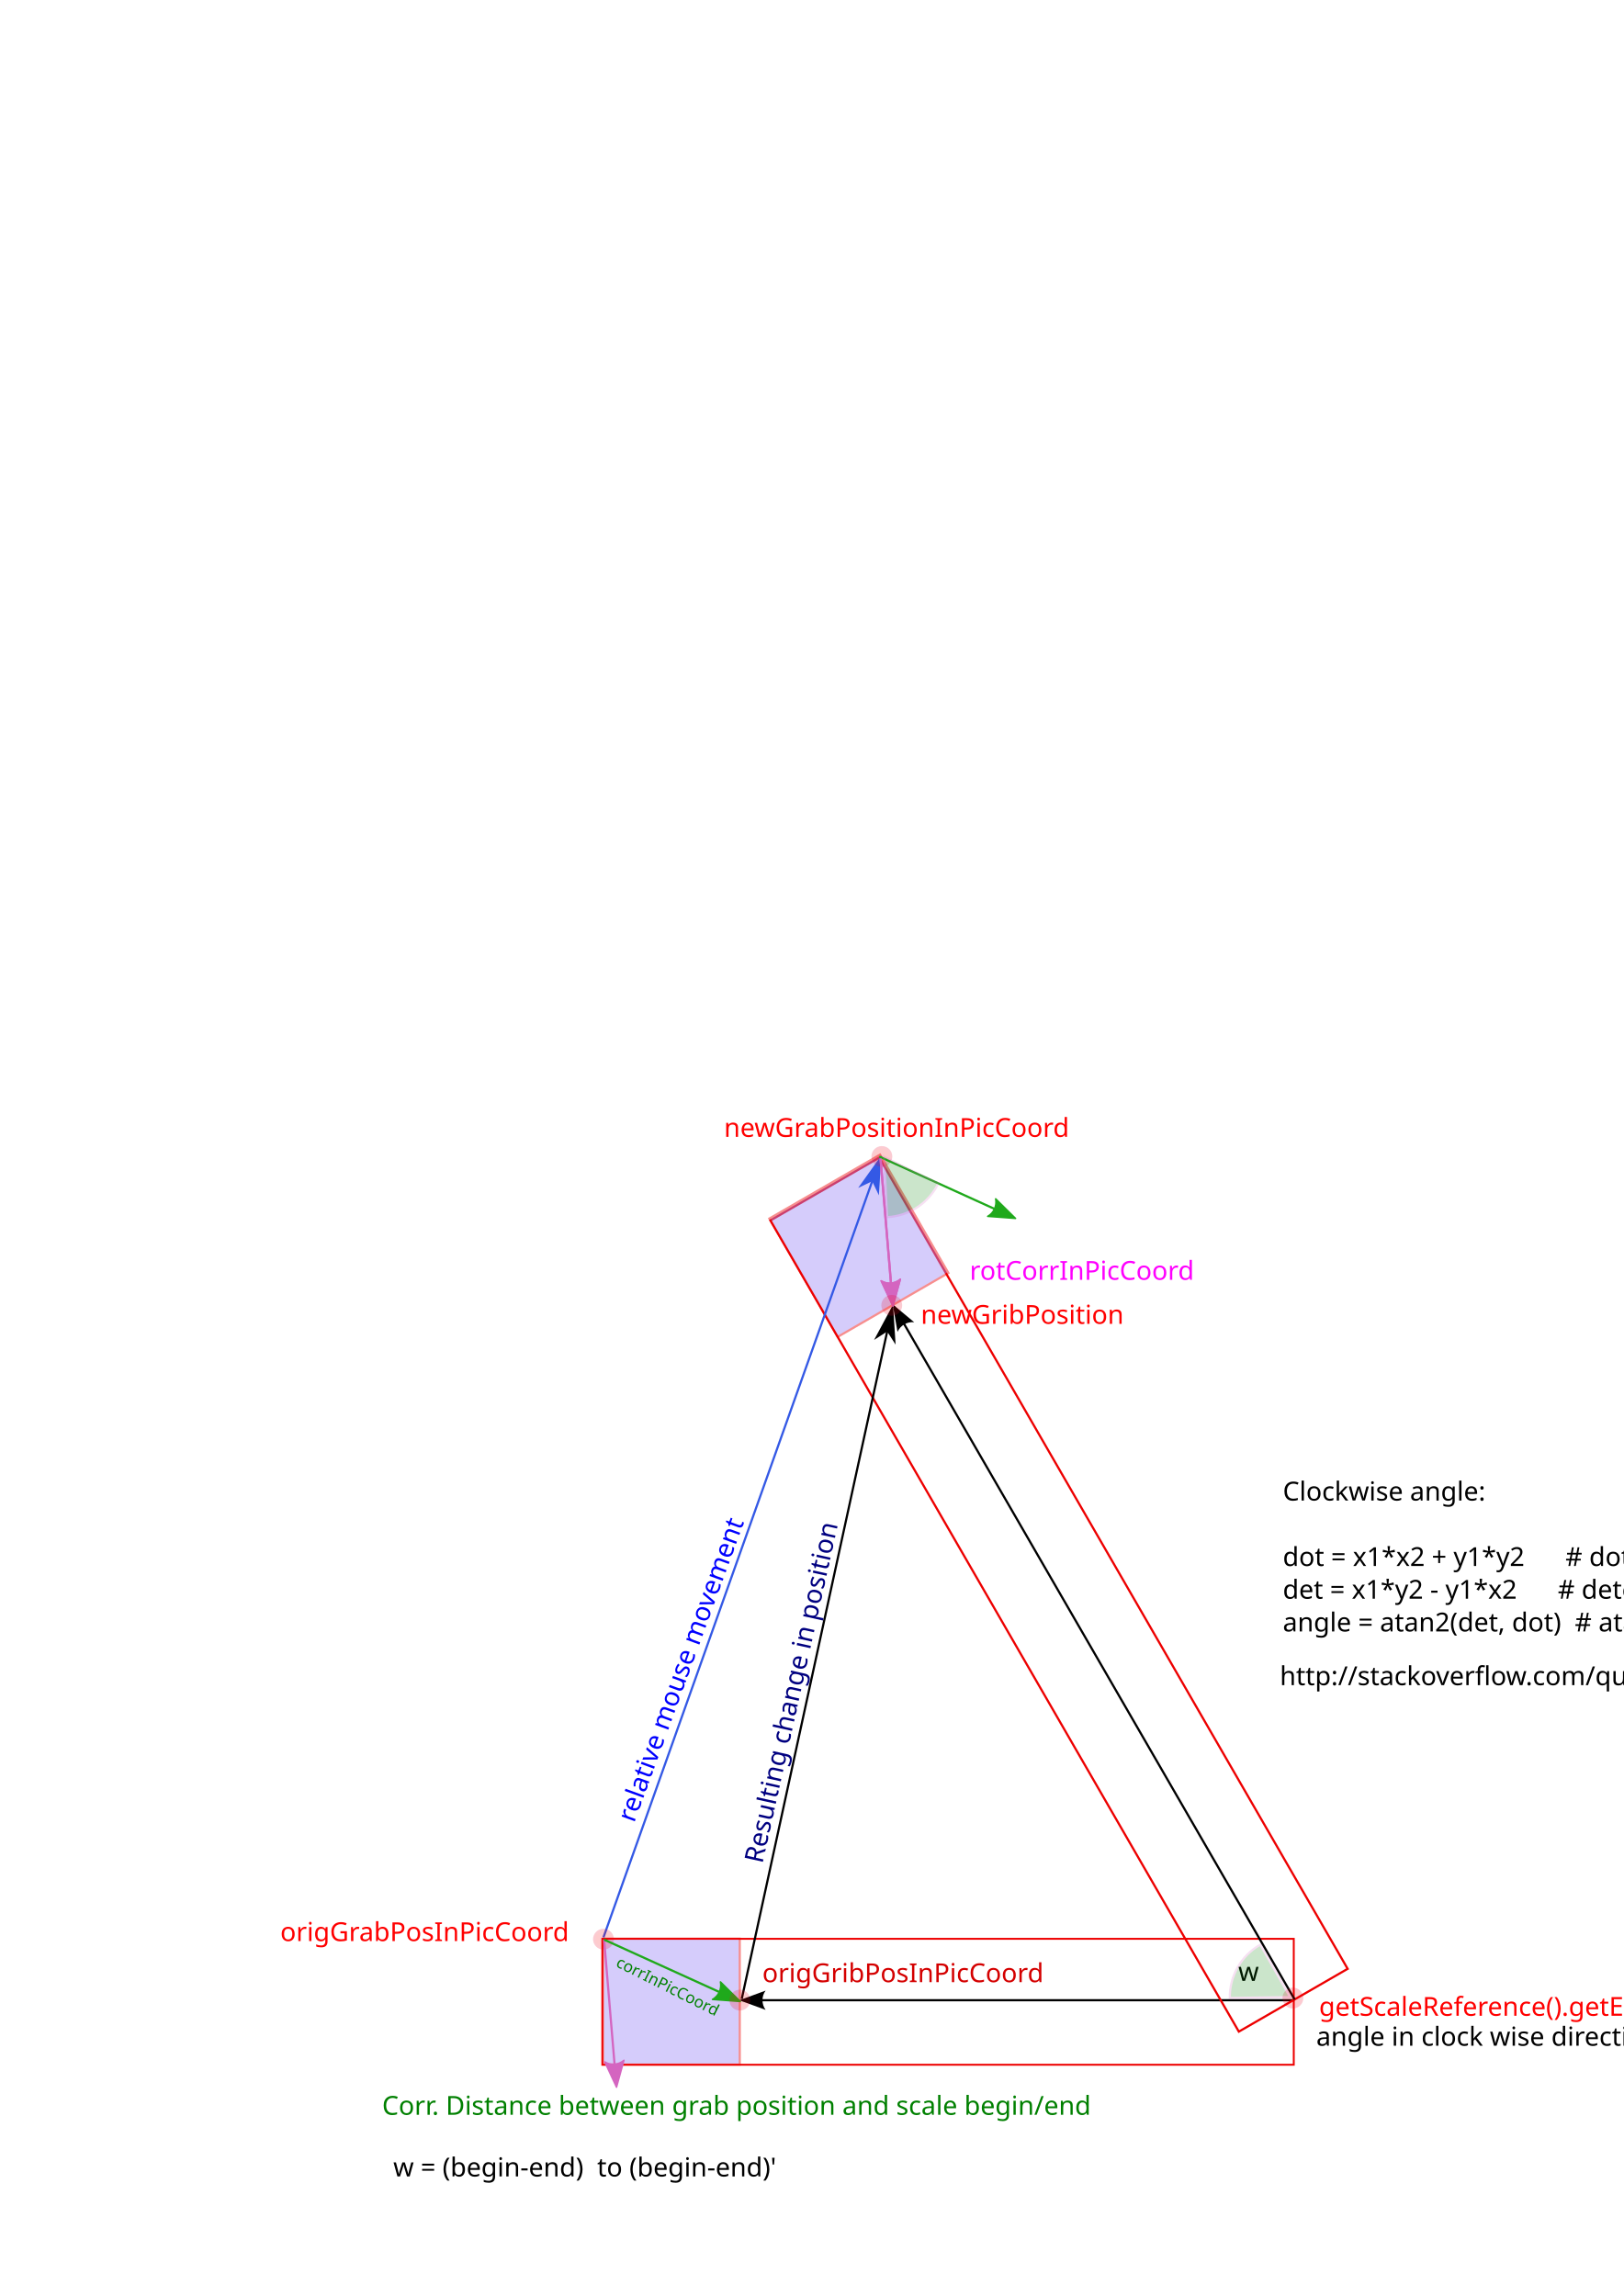
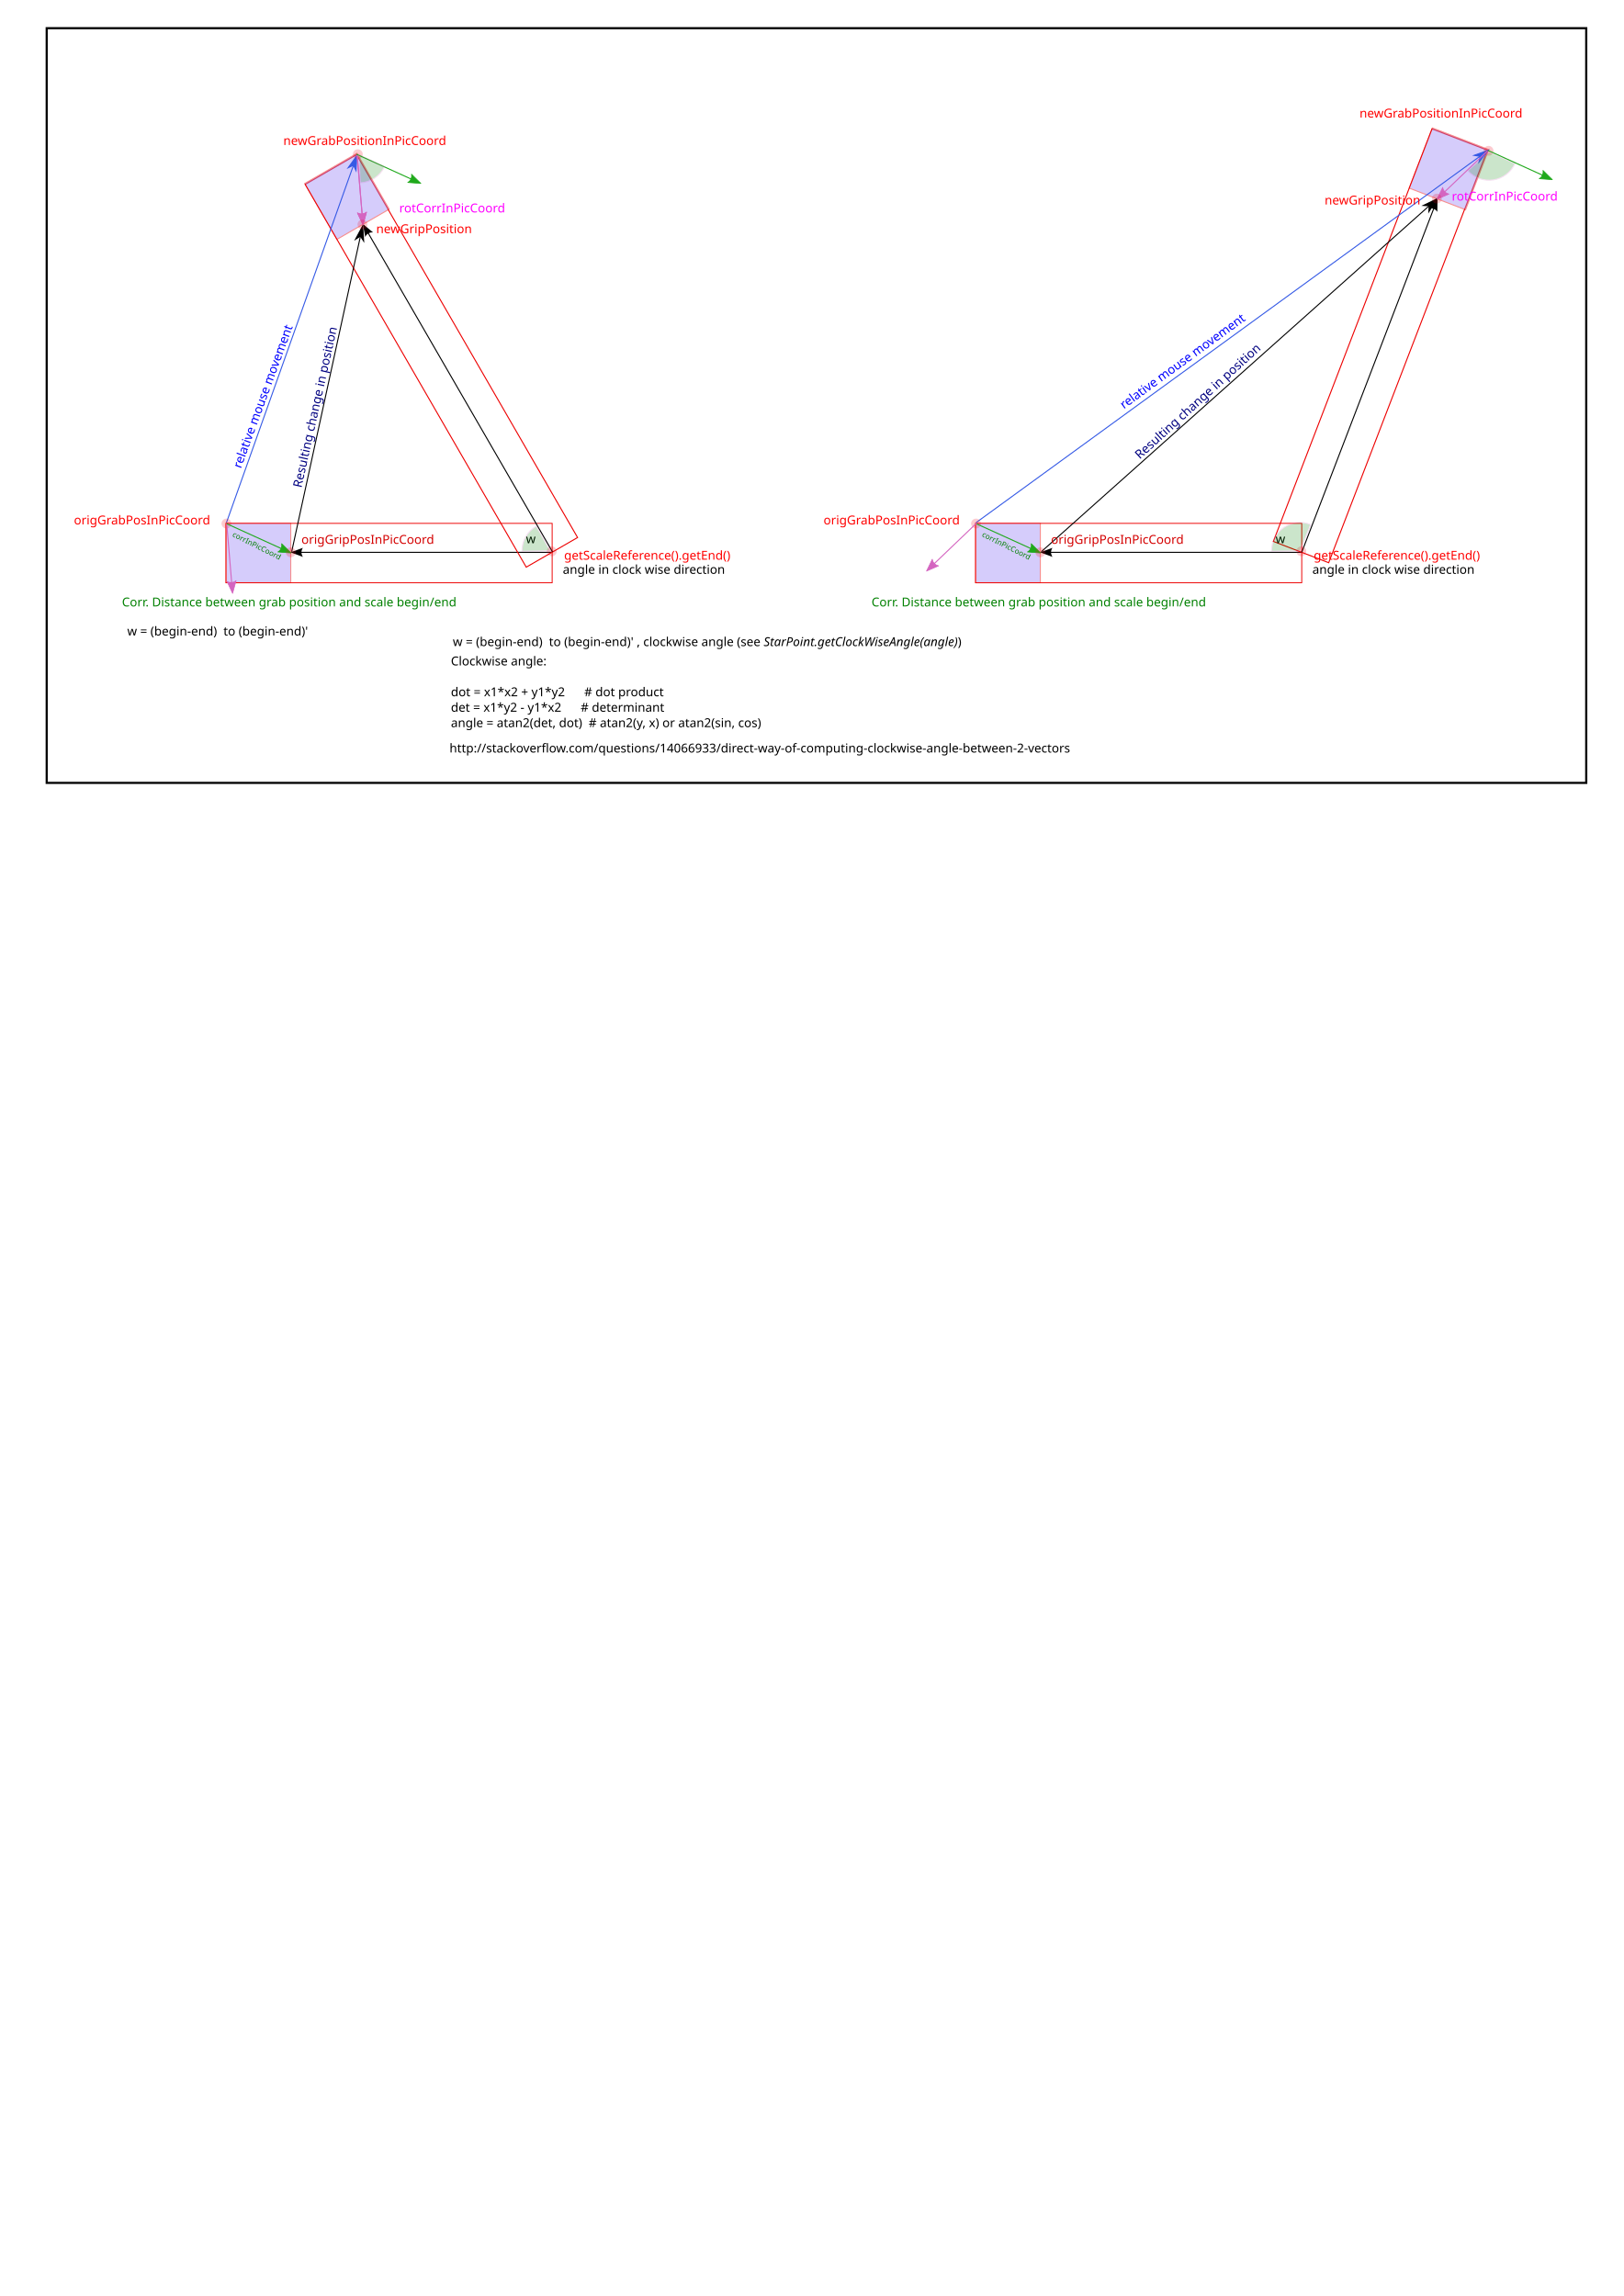
<svg xmlns="http://www.w3.org/2000/svg" width="744.094" height="1052.362" id="svg2" version="1.1">
  <defs id="defs4">
    <marker orient="auto" refY="0.0" refX="0.0" id="Arrow1Mstart" style="overflow:visible">
      <path id="path3999" d="M 0.0,0.0 L 5.0,-5.0 L -12.5,0.0 L 5.0,5.0 L 0.0,0.0 z " style="fill-rule:evenodd;stroke:#000000;stroke-width:1.0pt" transform="scale(0.4) translate(10,0)" />
    </marker>
    <marker orient="auto" refY="0.0" refX="0.0" id="Arrow1Lstart" style="overflow:visible">
      <path id="path3993" d="M 0.0,0.0 L 5.0,-5.0 L -12.5,0.0 L 5.0,5.0 L 0.0,0.0 z " style="fill-rule:evenodd;stroke:#000000;stroke-width:1.0pt" transform="scale(0.8) translate(12.5,0)" />
    </marker>
    <marker orient="auto" refY="0.0" refX="0.0" id="Arrow2Lstart" style="overflow:visible">
      <path id="path4011" style="fill-rule:evenodd;stroke-width:0.625;stroke-linejoin:round" d="M 8.719,4.034 L -2.207,0.016 L 8.719,-4.002 C 6.973,-1.63 6.983,1.616 8.719,4.034 z " transform="scale(1.1) translate(1,0)" />
    </marker>
    <marker orient="auto" refY="0.0" refX="0.0" id="Arrow1Send" style="overflow:visible;">
      <path id="path4008" d="M 0.0,0.0 L 5.0,-5.0 L -12.5,0.0 L 5.0,5.0 L 0.0,0.0 z " style="fill-rule:evenodd;stroke:#000000;stroke-width:1.0pt;" transform="scale(0.2) rotate(180) translate(6,0)" />
    </marker>
    <marker style="overflow:visible;" id="Arrow2Lend" refX="0.0" refY="0.0" orient="auto">
      <path transform="scale(1.1) rotate(180) translate(1,0)" d="M 8.719,4.034 L -2.207,0.016 L 8.719,-4.002 C 6.973,-1.63 6.983,1.616 8.719,4.034 z " style="fill-rule:evenodd;stroke-width:0.625;stroke-linejoin:round;" id="path3814" />
    </marker>
    <marker style="overflow:visible;" id="Arrow1Lend" refX="0.0" refY="0.0" orient="auto">
      <path transform="scale(0.8) rotate(180) translate(12.5,0)" style="fill-rule:evenodd;stroke:#000000;stroke-width:1.0pt;" d="M 0.0,0.0 L 5.0,-5.0 L -12.5,0.0 L 5.0,5.0 L 0.0,0.0 z " id="path3796" />
    </marker>
    <marker style="overflow:visible" id="Arrow2Lend-4" refX="0" refY="0" orient="auto">
      <path transform="matrix(-1.1,0,0,-1.1,-1.1,0)" d="M 8.719,4.034 -2.207,0.016 8.719,-4.002 c -1.745,2.372 -1.735,5.617 -6e-7,8.035 z" style="fill-rule:evenodd;stroke-width:0.625;stroke-linejoin:round" id="path3814-7" />
    </marker>
    <marker style="overflow:visible" id="Arrow2Lend-8" refX="0" refY="0" orient="auto">
      <path transform="matrix(-1.1,0,0,-1.1,-1.1,0)" d="M 8.719,4.034 -2.207,0.016 8.719,-4.002 c -1.745,2.372 -1.735,5.617 -6e-7,8.035 z" style="fill-rule:evenodd;stroke-width:0.625;stroke-linejoin:round" id="path3814-9" />
    </marker>
    <marker style="overflow:visible;" id="Arrow1Lendm" refX="0.0" refY="0.0" orient="auto">
      <path transform="scale(0.8) rotate(180) translate(12.5,0)" style="stroke:#3459e5;stroke-width:1.0pt;fill:#3459e5;fill-rule:evenodd" d="M 0.0,0.0 L 5.0,-5.0 L -12.5,0.0 L 5.0,5.0 L 0.0,0.0 z " id="path4917" />
    </marker>
    <marker style="overflow:visible;" id="Arrow2LendJ" refX="0.0" refY="0.0" orient="auto">
      <path transform="scale(1.1) rotate(180) translate(1,0)" d="M 8.719,4.034 L -2.207,0.016 L 8.719,-4.002 C 6.973,-1.63 6.983,1.616 8.719,4.034 z " style="stroke-linejoin:round;stroke:#1fa91b;stroke-width:0.625;fill:#1fa91b;fill-rule:evenodd" id="path4989" />
    </marker>
    <marker style="overflow:visible;" id="Arrow1LendM" refX="0.0" refY="0.0" orient="auto">
      <path transform="scale(0.8) rotate(180) translate(12.5,0)" style="stroke:#000000;stroke-width:1.0pt;fill:#000000;fill-rule:evenodd" d="M 0.0,0.0 L 5.0,-5.0 L -12.5,0.0 L 5.0,5.0 L 0.0,0.0 z " id="path5064" />
    </marker>
    <marker style="overflow:visible;" id="Arrow2LendG" refX="0.0" refY="0.0" orient="auto">
      <path transform="scale(1.1) rotate(180) translate(1,0)" d="M 8.719,4.034 L -2.207,0.016 L 8.719,-4.002 C 6.973,-1.63 6.983,1.616 8.719,4.034 z " style="stroke-linejoin:round;stroke:#1fa91b;stroke-width:0.625;fill:#1fa91b;fill-rule:evenodd" id="path5143" />
    </marker>
    <marker style="overflow:visible;" id="Arrow2LendG6" refX="0.0" refY="0.0" orient="auto">
      <path transform="scale(1.1) rotate(180) translate(1,0)" d="M 8.719,4.034 L -2.207,0.016 L 8.719,-4.002 C 6.973,-1.63 6.983,1.616 8.719,4.034 z " style="stroke-linejoin:round;fill-rule:evenodd;stroke:#d465c0;stroke-width:0.625;fill:#d465c0" id="path5270" />
    </marker>
    <marker style="overflow:visible" id="Arrow2LendG6-7" refX="0" refY="0" orient="auto">
      <path transform="matrix(-1.1,0,0,-1.1,-1.1,0)" d="M 8.719,4.034 -2.207,0.016 8.719,-4.002 c -1.745,2.372 -1.735,5.617 -6e-7,8.035 z" style="fill:#d465c0;fill-rule:evenodd;stroke:#d465c0;stroke-width:0.625;stroke-linejoin:round" id="path5270-4" />
    </marker>
    <marker style="overflow:visible" id="Arrow2LendJ-0" refX="0" refY="0" orient="auto">
      <path transform="matrix(-1.1,0,0,-1.1,-1.1,0)" d="M 8.719,4.034 -2.207,0.016 8.719,-4.002 c -1.745,2.372 -1.735,5.617 -6e-7,8.035 z" style="fill:#1fa91b;fill-rule:evenodd;stroke:#1fa91b;stroke-width:0.625;stroke-linejoin:round" id="path4989-6" />
    </marker>
    <marker style="overflow:visible" id="Arrow2LendG6-3" refX="0" refY="0" orient="auto">
      <path transform="matrix(-1.1,0,0,-1.1,-1.1,0)" d="M 8.719,4.034 -2.207,0.016 8.719,-4.002 c -1.745,2.372 -1.735,5.617 -6e-7,8.035 z" style="fill:#d465c0;fill-rule:evenodd;stroke:#d465c0;stroke-width:0.625;stroke-linejoin:round" id="path5270-9" />
    </marker>
    <marker style="overflow:visible" id="Arrow2LendJ-7" refX="0" refY="0" orient="auto">
      <path transform="matrix(-1.1,0,0,-1.1,-1.1,0)" d="M 8.719,4.034 -2.207,0.016 8.719,-4.002 c -1.745,2.372 -1.735,5.617 -6e-7,8.035 z" style="fill:#1fa91b;fill-rule:evenodd;stroke:#1fa91b;stroke-width:0.625;stroke-linejoin:round" id="path4989-4" />
    </marker>
  </defs>
  <g id="layer1">
-     <rect style="fill:none;stroke:#ed0000;stroke-width:0.86px;stroke-linecap:butt;stroke-linejoin:miter;stroke-opacity:1" id="rect3763" width="316.863" height="57.719" x="276.032" y="888.648" />
-     <rect style="opacity:0.444;fill:#a08cf5;fill-opacity:1;stroke:#ed0000;stroke-width:0.993;stroke-opacity:1" id="rect3765" width="62.637" height="57.74" x="276.372" y="888.56" />
-     <path id="path3769" d="m 340.164,916.791 252.693,0" style="fill:none;stroke:#000000;stroke-width:1px;stroke-linecap:butt;stroke-linejoin:miter;stroke-opacity:1;marker-start:url(#Arrow2Lstart)" />
-     <rect y="-83.646" x="660.978" height="57.579" width="429.315" id="rect3781" style="fill:none;stroke:#ed0000;stroke-width:1px;stroke-linecap:butt;stroke-linejoin:miter;stroke-opacity:1" transform="matrix(0.5,0.8660254,-0.8660254,0.5,0,0)" />
-     <rect y="-84.656" x="659.968" height="58.589" width="62.629" id="rect3783" style="opacity:0.444;fill:#a08cf5;fill-opacity:1;stroke:#ed0000;stroke-width:1;stroke-opacity:1" transform="matrix(0.5,0.8660254,-0.8660254,0.5,0,0)" />
-     <path style="fill:none;stroke:#000000;stroke-width:1px;stroke-linecap:butt;stroke-linejoin:miter;stroke-opacity:1;marker-end:none;marker-start:url(#Arrow2Lstart)" d="M 409.791,598.989 593.29,916.463" id="path3785" />
-     <path id="path3787" d="M 339.913,916.228 408.843,599.852" style="fill:none;stroke:#000000;stroke-width:0.994px;stroke-linecap:butt;stroke-linejoin:miter;stroke-opacity:1;marker-end:url(#Arrow1LendM)" />
-     <path style="fill:#0000ff;stroke:#3459e5;stroke-width:0.994px;stroke-linecap:butt;stroke-linejoin:miter;stroke-opacity:1;marker-end:url(#Arrow1Lendm)" d="M 276.553,887.973 403.278,531.355" id="path4233" />
-     <path transform="translate(114.3041,-0.8562106)" d="m 166.533,889.682 a 4.281,4.281 0 1 1 -8.562,0 4.281,4.281 0 1 1 8.562,0 z" id="path4235" style="opacity:0.205;fill:#f60009;fill-opacity:1;stroke:#ed0021;stroke-opacity:1" />
-     <path transform="translate(241.8795,-359.6085)" d="m 166.533,889.682 a 4.281,4.281 0 1 1 -8.562,0 4.281,4.281 0 1 1 8.562,0 z" id="path4235-1" style="opacity:0.205;fill:#f60009;fill-opacity:1;stroke:#ed0021;stroke-opacity:1" />
-     <path id="path4298-6" d="m 276.84,888.991 5.565,66.356" style="fill:none;stroke:#d465c0;stroke-width:1px;stroke-linecap:butt;stroke-linejoin:miter;stroke-opacity:1;marker-start:none;marker-end:url(#Arrow2LendG6)" />
-     <path id="path4298-6-5" d="M 276.84,889.023 338.059,916.85" style="fill:none;stroke:#1fa91b;stroke-width:1px;stroke-linecap:butt;stroke-linejoin:miter;stroke-opacity:1;marker-start:none;marker-end:url(#Arrow2LendJ)" />
    <text id="text4898" y="727.002" x="150.693" style="font-size:12px;font-style:normal;font-weight:normal;line-height:125%;letter-spacing:0px;word-spacing:0px;fill:#000000;fill-opacity:1;stroke:none;font-family:Sans" xml:space="preserve">
      <tspan y="727.002" x="150.693" id="tspan4900" />
    </text>
-     <text transform="matrix(0.3429683,-0.939347,0.939347,0.3429683,0,0)" id="text4902" y="559.586" x="-685.377" style="font-size:12px;font-style:normal;font-weight:normal;line-height:125%;letter-spacing:0px;word-spacing:0px;fill:#0000ff;fill-opacity:1;stroke:none;font-family:Sans" xml:space="preserve">
-       <tspan y="559.586" x="-685.377" id="tspan4904">relative mouse movement</tspan>
-     </text>
-     <text transform="matrix(0.2170805,-0.9761537,0.9761537,0.2170805,0,0)" id="text4902-2" y="526.52" x="-758.246" style="font-size:12px;font-style:normal;font-weight:normal;line-height:125%;letter-spacing:0px;word-spacing:0px;fill:#000080;fill-opacity:1;stroke:none;font-family:Sans" xml:space="preserve">
-       <tspan y="526.52" x="-758.246" id="tspan4904-1">Resulting change in position</tspan>
-     </text>
-     <text id="text5227" y="969.31" x="175.095" style="font-size:12px;font-style:normal;font-weight:normal;line-height:125%;letter-spacing:0px;word-spacing:0px;fill:#008000;fill-opacity:1;stroke:none;font-family:Sans" xml:space="preserve">
-       <tspan y="969.31" x="175.095" id="tspan5229">Corr. Distance between grab position and scale begin/end</tspan>
-     </text>
-     <path id="path4298-6-2" d="m 403.516,530.989 5.565,66.356" style="fill:none;stroke:#d465c0;stroke-width:1px;stroke-linecap:butt;stroke-linejoin:miter;stroke-opacity:1;marker-start:none;marker-end:url(#Arrow2LendG6)" />
-     <text xml:space="preserve" style="font-size:12px;font-style:normal;font-weight:normal;line-height:125%;letter-spacing:0px;word-spacing:0px;fill:#000000;fill-opacity:1;stroke:none;font-family:Sans" x="567.47" y="907.947" id="text5476-4">
-       <tspan id="tspan5478-0" x="567.47" y="907.947">w</tspan>
-     </text>
-     <text xml:space="preserve" style="font-size:12px;font-style:normal;font-weight:normal;line-height:125%;letter-spacing:0px;word-spacing:0px;fill:#000000;fill-opacity:1;stroke:none;font-family:Sans" x="180.232" y="997.565" id="text3039">
-       <tspan id="tspan3041" x="180.232" y="997.565">w = (begin-end)  to (begin-end)'</tspan>
-     </text>
-     <path transform="translate(430.2458,26.11441)" d="m 166.533,889.682 a 4.281,4.281 0 1 1 -8.562,0 4.281,4.281 0 1 1 8.562,0 z" id="path4235-5" style="opacity:0.205;fill:#f60009;fill-opacity:1;stroke:#ed0021;stroke-opacity:1" />
-     <path style="opacity:0.205;fill:#008000;fill-opacity:1;stroke:#d465c0;stroke-opacity:1;marker-end:none" id="path6265-2" d="m 621.81,716.633 a 27.613,27.613 0 0 1 -23.513,15.476 l -1.305,-27.582 z" transform="matrix(-0.8919303,0.452173,-0.452173,-0.8919303,1442.236,1273.792)" />
-     <path id="path4298-6-5-4" d="M 402.959,530.099 464.178,557.926" style="fill:none;stroke:#1fa91b;stroke-width:1px;stroke-linecap:butt;stroke-linejoin:miter;stroke-opacity:1;marker-start:none;marker-end:url(#Arrow2LendJ)" />
-     <path style="opacity:0.205;fill:#008000;fill-opacity:1;stroke:#d465c0;stroke-opacity:1;marker-end:none" id="path6265" d="m 621.81,716.633 a 27.613,27.613 0 0 1 -23.513,15.476 l -1.305,-27.582 z" transform="translate(-191.7912,-174.2389)" />
-     <text xml:space="preserve" style="font-size:12px;font-style:normal;font-weight:normal;line-height:125%;letter-spacing:0px;word-spacing:0px;fill:#000000;fill-opacity:1;stroke:none;font-family:Sans" x="603.2" y="922.646" id="text7765">
-       <tspan id="tspan7767" x="603.2" y="922.646" />
-       <tspan x="603.2" y="937.646" id="tspan7769">angle in clock wise direction</tspan>
-     </text>
-     <path style="fill:none;stroke:#d465c0;stroke-width:1px;stroke-linecap:butt;stroke-linejoin:miter;stroke-opacity:1;marker-start:none;marker-end:url(#Arrow2LendG6)" d="m 403.516,530.989 5.565,66.356" id="path3077" />
-     <text xml:space="preserve" style="font-size:12px;font-style:normal;font-weight:normal;line-height:125%;letter-spacing:0px;word-spacing:0px;fill:#d40000;fill-opacity:1;stroke:none;font-family:Sans" x="349.334" y="908.519" id="text3081">
-       <tspan id="tspan3083" x="349.334" y="908.519">origGribPosInPicCoord</tspan>
-     </text>
-     <path transform="translate(176.7902,27.06316)" d="m 166.533,889.682 a 4.281,4.281 0 1 1 -8.562,0 4.281,4.281 0 1 1 8.562,0 z" id="path4235-5-0" style="opacity:0.205;fill:#f60009;fill-opacity:1;stroke:#ed0021;stroke-opacity:1" />
-     <text xml:space="preserve" style="font-size:12px;font-style:normal;font-weight:normal;line-height:125%;letter-spacing:0px;word-spacing:0px;fill:#ff0000;fill-opacity:1;stroke:none;font-family:Sans" x="128.432" y="889.682" id="text3103">
-       <tspan id="tspan3105" x="128.432" y="889.682">origGrabPosInPicCoord</tspan>
-     </text>
-     <text xml:space="preserve" style="font-size:7.293px;font-style:normal;font-weight:normal;line-height:125%;letter-spacing:0px;word-spacing:0px;fill:#008000;fill-opacity:1;stroke:none;font-family:Sans" x="655.777" y="679.234" id="text3107" transform="matrix(0.8939706,0.4481255,-0.4481255,0.8939706,0,0)">
-       <tspan id="tspan3109" x="655.777" y="679.234">corrInPicCoord</tspan>
-     </text>
-     <text xml:space="preserve" style="font-size:12px;font-style:normal;font-weight:normal;line-height:125%;letter-spacing:0px;word-spacing:0px;fill:#ff0000;fill-opacity:1;stroke:none;font-family:Sans" x="331.782" y="521.083" id="text3111">
-       <tspan id="tspan3113" x="331.782" y="521.083">newGrabPositionInPicCoord</tspan>
-     </text>
-     <text xml:space="preserve" style="font-size:12px;font-style:normal;font-weight:normal;line-height:125%;letter-spacing:0px;word-spacing:0px;fill:#ff0000;fill-opacity:1;stroke:none;font-family:Sans" x="604.485" y="923.931" id="text3115">
-       <tspan id="tspan3117" x="604.485" y="923.931">getScaleReference().getEnd()</tspan>
-     </text>
-     <text xml:space="preserve" style="font-size:12px;font-style:normal;font-weight:normal;line-height:125%;letter-spacing:0px;word-spacing:0px;fill:#ff00ff;fill-opacity:1;stroke:none;font-family:Sans" x="444.373" y="586.584" id="text3119">
-       <tspan id="tspan3121" x="444.373" y="586.584">rotCorrInPicCoord</tspan>
-     </text>
-     <path transform="translate(246.4149,-291.3942)" d="m 166.533,889.682 a 4.281,4.281 0 1 1 -8.562,0 4.281,4.281 0 1 1 8.562,0 z" id="path4235-5-04" style="opacity:0.205;fill:#f60009;fill-opacity:1;stroke:#ed0021;stroke-opacity:1" />
-     <text xml:space="preserve" style="font-size:12px;font-style:normal;font-weight:normal;line-height:125%;letter-spacing:0px;word-spacing:0px;fill:#ff0000;fill-opacity:1;stroke:none;font-family:Sans" x="421.986" y="606.764" id="text3141">
-       <tspan id="tspan3143" x="421.986" y="606.764">newGribPosition</tspan>
-     </text>
-     <text xml:space="preserve" style="font-size:12px;font-style:normal;font-weight:normal;line-height:125%;letter-spacing:0px;word-spacing:0px;fill:#000000;fill-opacity:1;stroke:none;font-family:Sans" x="587.875" y="672.756" id="text3145">
-       <tspan id="tspan3147" x="587.875" y="672.756" />
-       <tspan x="587.875" y="687.756" id="tspan3153">Clockwise angle:</tspan>
-       <tspan x="587.875" y="702.756" id="tspan3155" />
-       <tspan x="587.875" y="717.756" id="tspan3157">dot = x1*x2 + y1*y2      # dot product</tspan>
-       <tspan x="587.875" y="732.756" id="tspan3149">det = x1*y2 - y1*x2      # determinant</tspan>
-       <tspan x="587.875" y="747.756" id="tspan3151">angle = atan2(det, dot)  # atan2(y, x) or atan2(sin, cos)</tspan>
-       <tspan x="587.875" y="762.756" id="tspan3159" />
-       <tspan x="587.875" y="777.756" id="tspan3163" />
-     </text>
-     <text xml:space="preserve" style="font-size:12px;font-style:normal;font-weight:normal;line-height:125%;letter-spacing:0px;word-spacing:0px;fill:#000000;fill-opacity:1;stroke:none;font-family:Sans" x="586.504" y="772.381" id="text3167">
-       <tspan id="tspan3169" x="586.504" y="772.381">http://stackoverflow.com/questions/14066933/direct-way-of-computing-clockwise-angle-between-2-vectors</tspan>
-     </text>
+     <text xml:space="preserve" style="font-size:5.662px;font-style:normal;font-weight:normal;line-height:125%;letter-spacing:0px;word-spacing:0px;fill:#000000;fill-opacity:1;stroke:none;font-family:Sans" x="206.631" y="297.895" id="text3145">
+       <tspan id="tspan3147" x="206.631" y="297.895" />
+       <tspan x="206.631" y="304.973" id="tspan3153">Clockwise angle:</tspan>
+       <tspan x="206.631" y="312.05" id="tspan3155" />
+       <tspan x="206.631" y="319.128" id="tspan3157">dot = x1*x2 + y1*y2      # dot product</tspan>
+       <tspan x="206.631" y="326.206" id="tspan3149">det = x1*y2 - y1*x2      # determinant</tspan>
+       <tspan x="206.631" y="333.284" id="tspan3151">angle = atan2(det, dot)  # atan2(y, x) or atan2(sin, cos)</tspan>
+       <tspan x="206.631" y="340.362" id="tspan3159" />
+       <tspan x="206.631" y="347.44" id="tspan3163" />
+     </text>
+     <text xml:space="preserve" style="font-size:5.662px;font-style:normal;font-weight:normal;line-height:125%;letter-spacing:0px;word-spacing:0px;fill:#000000;fill-opacity:1;stroke:none;font-family:Sans" x="205.984" y="344.903" id="text3167">
+       <tspan id="tspan3169" x="205.984" y="344.903">http://stackoverflow.com/questions/14066933/direct-way-of-computing-clockwise-angle-between-2-vectors</tspan>
+     </text>
+     <rect y="239.883" x="103.523" height="27.235" width="149.513" id="rect3431" style="fill:none;stroke:#ed0000;stroke-width:0.406px;stroke-linecap:butt;stroke-linejoin:miter;stroke-opacity:1" />
+     <rect y="239.841" x="103.684" height="27.245" width="29.555" id="rect3433" style="opacity:0.444;fill:#a08cf5;fill-opacity:1;stroke:#ed0000;stroke-width:0.468;stroke-opacity:1" />
+     <path style="fill:none;stroke:#000000;stroke-width:0.472px;stroke-linecap:butt;stroke-linejoin:miter;stroke-opacity:1;marker-start:url(#Arrow2Lstart)" d="m 133.784,253.162 119.235,0" id="path3435" />
+     <rect transform="matrix(0.5,0.8660254,-0.8660254,0.5,0,0)" style="fill:none;stroke:#ed0000;stroke-width:0.472px;stroke-linecap:butt;stroke-linejoin:miter;stroke-opacity:1" id="rect3437" width="202.574" height="27.169" x="143.132" y="-106.04" />
+     <rect transform="matrix(0.5,0.8660254,-0.8660254,0.5,0,0)" style="opacity:0.444;fill:#a08cf5;fill-opacity:1;stroke:#ed0000;stroke-width:0.472;stroke-opacity:1" id="rect3439" width="29.552" height="27.645" x="142.656" y="-106.517" />
+     <path id="path3441" d="m 166.638,103.206 86.585,149.802" style="fill:none;stroke:#000000;stroke-width:0.472px;stroke-linecap:butt;stroke-linejoin:miter;stroke-opacity:1;marker-start:url(#Arrow2Lstart);marker-end:none" />
+     <path style="fill:none;stroke:#000000;stroke-width:0.469px;stroke-linecap:butt;stroke-linejoin:miter;stroke-opacity:1;marker-end:url(#Arrow1LendM)" d="M 133.666,252.896 166.191,103.613" id="path3443" />
+     <path id="path3445" d="M 103.769,239.564 163.565,71.292" style="fill:#0000ff;stroke:#3459e5;stroke-width:0.469px;stroke-linecap:butt;stroke-linejoin:miter;stroke-opacity:1;marker-end:url(#Arrow1Lendm)" />
+     <path style="opacity:0.205;fill:#f60009;fill-opacity:1;stroke:#ed0021;stroke-opacity:1" id="path3447" d="m 166.533,889.682 a 4.281,4.281 0 1 1 -8.562,0 4.281,4.281 0 1 1 8.562,0 z" transform="matrix(0.4718551,0,0,0.4718551,27.21092,-179.8342)" />
+     <path style="opacity:0.205;fill:#f60009;fill-opacity:1;stroke:#ed0021;stroke-opacity:1" id="path3449" d="m 166.533,889.682 a 4.281,4.281 0 1 1 -8.562,0 4.281,4.281 0 1 1 8.562,0 z" transform="matrix(0.4718551,0,0,0.4718551,87.408,-349.1132)" />
+     <path style="fill:none;stroke:#d465c0;stroke-width:0.472px;stroke-linecap:butt;stroke-linejoin:miter;stroke-opacity:1;marker-start:none;marker-end:url(#Arrow2LendG6)" d="m 103.904,240.045 2.626,31.311" id="path3451" />
+     <path style="fill:none;stroke:#1fa91b;stroke-width:0.472px;stroke-linecap:butt;stroke-linejoin:miter;stroke-opacity:1;marker-start:none;marker-end:url(#Arrow2LendJ)" d="m 103.904,240.06 28.887,13.13" id="path3453" />
+     <text xml:space="preserve" style="font-size:5.662px;font-style:normal;font-weight:normal;line-height:125%;letter-spacing:0px;word-spacing:0px;fill:#0000ff;fill-opacity:1;stroke:none;font-family:Sans" x="-164.016" y="177.401" id="text3455" transform="matrix(0.3429683,-0.939347,0.939347,0.3429683,0,0)">
+       <tspan id="tspan3457" x="-164.016" y="177.401">relative mouse movement</tspan>
+     </text>
+     <text xml:space="preserve" style="font-size:5.662px;font-style:normal;font-weight:normal;line-height:125%;letter-spacing:0px;word-spacing:0px;fill:#000080;fill-opacity:1;stroke:none;font-family:Sans" x="-188.432" y="183.403" id="text3459" transform="matrix(0.2170805,-0.9761537,0.9761537,0.2170805,0,0)">
+       <tspan id="tspan3461" x="-188.432" y="183.403">Resulting change in position</tspan>
+     </text>
+     <text xml:space="preserve" style="font-size:5.662px;font-style:normal;font-weight:normal;line-height:125%;letter-spacing:0px;word-spacing:0px;fill:#008000;fill-opacity:1;stroke:none;font-family:Sans" x="55.895" y="277.944" id="text3463">
+       <tspan id="tspan3465" x="55.895" y="277.944">Corr. Distance between grab position and scale begin/end</tspan>
+     </text>
+     <path style="fill:none;stroke:#d465c0;stroke-width:0.472px;stroke-linecap:butt;stroke-linejoin:miter;stroke-opacity:1;marker-start:none;marker-end:url(#Arrow2LendG6)" d="m 163.677,71.12 2.626,31.311" id="path3467" />
+     <text id="text3469" y="248.989" x="241.039" style="font-size:5.662px;font-style:normal;font-weight:normal;line-height:125%;letter-spacing:0px;word-spacing:0px;fill:#000000;fill-opacity:1;stroke:none;font-family:Sans" xml:space="preserve">
+       <tspan y="248.989" x="241.039" id="tspan3471">w</tspan>
+     </text>
+     <text id="text3473" y="291.276" x="58.319" style="font-size:5.662px;font-style:normal;font-weight:normal;line-height:125%;letter-spacing:0px;word-spacing:0px;fill:#000000;fill-opacity:1;stroke:none;font-family:Sans" xml:space="preserve">
+       <tspan y="291.276" x="58.319" id="tspan3475">w = (begin-end)  to (begin-end)'</tspan>
+     </text>
+     <path style="opacity:0.205;fill:#f60009;fill-opacity:1;stroke:#ed0021;stroke-opacity:1" id="path3477" d="m 166.533,889.682 a 4.281,4.281 0 1 1 -8.562,0 4.281,4.281 0 1 1 8.562,0 z" transform="matrix(0.4718551,0,0,0.4718551,176.2896,-167.1079)" />
+     <path transform="matrix(-0.4208618,0.2133601,-0.2133601,-0.4208618,653.8023,421.6148)" d="m 621.81,716.633 a 27.613,27.613 0 0 1 -23.513,15.476 l -1.305,-27.582 z" id="path3479" style="opacity:0.205;fill:#008000;fill-opacity:1;stroke:#d465c0;stroke-opacity:1;marker-end:none" />
+     <path style="fill:none;stroke:#1fa91b;stroke-width:0.472px;stroke-linecap:butt;stroke-linejoin:miter;stroke-opacity:1;marker-start:none;marker-end:url(#Arrow2LendJ)" d="M 163.414,70.7 192.301,83.83" id="path3481" />
+     <path transform="matrix(0.4718551,0,0,0.4718551,-117.2217,-261.6456)" d="m 621.81,716.633 a 27.613,27.613 0 0 1 -23.513,15.476 l -1.305,-27.582 z" id="path3483" style="opacity:0.205;fill:#008000;fill-opacity:1;stroke:#d465c0;stroke-opacity:1;marker-end:none" />
+     <text id="text3485" y="255.925" x="257.899" style="font-size:5.662px;font-style:normal;font-weight:normal;line-height:125%;letter-spacing:0px;word-spacing:0px;fill:#000000;fill-opacity:1;stroke:none;font-family:Sans" xml:space="preserve">
+       <tspan y="255.925" x="257.899" id="tspan3487" />
+       <tspan id="tspan3489" y="263.003" x="257.899">angle in clock wise direction</tspan>
+     </text>
+     <path id="path3491" d="m 163.677,71.12 2.626,31.311" style="fill:none;stroke:#d465c0;stroke-width:0.472px;stroke-linecap:butt;stroke-linejoin:miter;stroke-opacity:1;marker-start:none;marker-end:url(#Arrow2LendG6)" />
+     <text id="text3493" y="249.259" x="138.111" style="font-size:5.662px;font-style:normal;font-weight:normal;line-height:125%;letter-spacing:0px;word-spacing:0px;fill:#d40000;fill-opacity:1;stroke:none;font-family:Sans" xml:space="preserve">
+       <tspan y="249.259" x="138.111" id="tspan3495">origGripPosInPicCoord</tspan>
+     </text>
+     <path style="opacity:0.205;fill:#f60009;fill-opacity:1;stroke:#ed0021;stroke-opacity:1" id="path3497" d="m 166.533,889.682 a 4.281,4.281 0 1 1 -8.562,0 4.281,4.281 0 1 1 8.562,0 z" transform="matrix(0.4718551,0,0,0.4718551,56.69528,-166.6603)" />
+     <text id="text3499" y="240.371" x="33.877" style="font-size:5.662px;font-style:normal;font-weight:normal;line-height:125%;letter-spacing:0px;word-spacing:0px;fill:#ff0000;fill-opacity:1;stroke:none;font-family:Sans" xml:space="preserve">
+       <tspan y="240.371" x="33.877" id="tspan3501">origGrabPosInPicCoord</tspan>
+     </text>
+     <text transform="matrix(0.8939706,0.4481255,-0.4481255,0.8939706,0,0)" id="text3503" y="172.07" x="205.135" style="font-size:3.441px;font-style:normal;font-weight:normal;line-height:125%;letter-spacing:0px;word-spacing:0px;fill:#008000;fill-opacity:1;stroke:none;font-family:Sans" xml:space="preserve">
+       <tspan y="172.07" x="205.135" id="tspan3505">corrInPicCoord</tspan>
+     </text>
+     <text id="text3507" y="66.446" x="129.829" style="font-size:5.662px;font-style:normal;font-weight:normal;line-height:125%;letter-spacing:0px;word-spacing:0px;fill:#ff0000;fill-opacity:1;stroke:none;font-family:Sans" xml:space="preserve">
+       <tspan y="66.446" x="129.829" id="tspan3509">newGrabPositionInPicCoord</tspan>
+     </text>
+     <text id="text3511" y="256.531" x="258.505" style="font-size:5.662px;font-style:normal;font-weight:normal;line-height:125%;letter-spacing:0px;word-spacing:0px;fill:#ff0000;fill-opacity:1;stroke:none;font-family:Sans" xml:space="preserve">
+       <tspan y="256.531" x="258.505" id="tspan3513">getScaleReference().getEnd()</tspan>
+     </text>
+     <text id="text3515" y="97.352" x="182.956" style="font-size:5.662px;font-style:normal;font-weight:normal;line-height:125%;letter-spacing:0px;word-spacing:0px;fill:#ff00ff;fill-opacity:1;stroke:none;font-family:Sans" xml:space="preserve">
+       <tspan y="97.352" x="182.956" id="tspan3517">rotCorrInPicCoord</tspan>
+     </text>
+     <path style="opacity:0.205;fill:#f60009;fill-opacity:1;stroke:#ed0021;stroke-opacity:1" id="path3519" d="m 166.533,889.682 a 4.281,4.281 0 1 1 -8.562,0 4.281,4.281 0 1 1 8.562,0 z" transform="matrix(0.4718551,0,0,0.4718551,89.54805,-316.926)" />
+     <text id="text3521" y="106.875" x="172.392" style="font-size:5.662px;font-style:normal;font-weight:normal;line-height:125%;letter-spacing:0px;word-spacing:0px;fill:#ff0000;fill-opacity:1;stroke:none;font-family:Sans" xml:space="preserve">
+       <tspan y="106.875" x="172.392" id="tspan3523">newGripPosition</tspan>
+     </text>
+     <rect style="fill:none;stroke:#ed0000;stroke-width:0.406px;stroke-linecap:butt;stroke-linejoin:miter;stroke-opacity:1" id="rect3630" width="149.513" height="27.235" x="447.033" y="239.883" />
+     <rect style="opacity:0.444;fill:#a08cf5;fill-opacity:1;stroke:#ed0000;stroke-width:0.468;stroke-opacity:1" id="rect3632" width="29.555" height="27.245" x="447.194" y="239.841" />
+     <path id="path3634" d="m 477.294,253.162 119.235,0" style="fill:none;stroke:#000000;stroke-width:0.472px;stroke-linecap:butt;stroke-linejoin:miter;stroke-opacity:1;marker-start:url(#Arrow2Lstart)" />
+     <rect y="-660.899" x="-180.391" height="27.169" width="202.574" id="rect3636" style="fill:none;stroke:#ed0000;stroke-width:0.472px;stroke-linecap:butt;stroke-linejoin:miter;stroke-opacity:1" transform="matrix(-0.3589188,0.9333688,-0.9333688,-0.3589188,0,0)" />
+     <rect y="-661.375" x="-180.868" height="27.645" width="29.552" id="rect3638" style="opacity:0.444;fill:#a08cf5;fill-opacity:1;stroke:#ed0000;stroke-width:0.472;stroke-opacity:1" transform="matrix(-0.3589188,0.9333688,-0.9333688,-0.3589188,0,0)" />
+     <path style="fill:none;stroke:#000000;stroke-width:0.472px;stroke-linecap:butt;stroke-linejoin:miter;stroke-opacity:1;marker-start:url(#Arrow2Lstart);marker-end:none" d="M 658.554,91.648 596.531,253.174" id="path3640" />
+     <path id="path3642" d="M 477.176,252.896 658.477,91.19" style="fill:none;stroke:#000000;stroke-width:0.469px;stroke-linecap:butt;stroke-linejoin:miter;stroke-opacity:1;marker-end:url(#Arrow1LendM)" />
+     <path style="fill:#0000ff;stroke:#3459e5;stroke-width:0.469px;stroke-linecap:butt;stroke-linejoin:miter;stroke-opacity:1;marker-end:url(#Arrow1Lendm)" d="M 447.279,239.564 682.01,68.868" id="path3644" />
+     <path transform="matrix(0.4718551,0,0,0.4718551,370.7214,-179.8342)" d="m 166.533,889.682 a 4.281,4.281 0 1 1 -8.562,0 4.281,4.281 0 1 1 8.562,0 z" id="path3646" style="opacity:0.205;fill:#f60009;fill-opacity:1;stroke:#ed0021;stroke-opacity:1" />
+     <path transform="matrix(0.2967316,0.3668754,-0.3668754,0.2967316,960.4153,-254.4003)" d="m 166.533,889.682 a 4.281,4.281 0 1 1 -8.562,0 4.281,4.281 0 1 1 8.562,0 z" id="path3648" style="opacity:0.205;fill:#f60009;fill-opacity:1;stroke:#ed0021;stroke-opacity:1" />
+     <path id="path3652" d="m 447.415,240.06 28.887,13.13" style="fill:none;stroke:#1fa91b;stroke-width:0.472px;stroke-linecap:butt;stroke-linejoin:miter;stroke-opacity:1;marker-start:none;marker-end:url(#Arrow2LendJ)" />
+     <text transform="matrix(0.8077033,-0.5895892,0.5895892,0.8077033,0,0)" id="text3654" y="455.149" x="305.405" style="font-size:5.662px;font-style:normal;font-weight:normal;line-height:125%;letter-spacing:0px;word-spacing:0px;fill:#0000ff;fill-opacity:1;stroke:none;font-family:Sans" xml:space="preserve">
+       <tspan y="455.149" x="305.405" id="tspan3656">relative mouse movement</tspan>
+     </text>
+     <text transform="matrix(0.7406641,-0.6718755,0.6718755,0.7406641,0,0)" id="text3658" y="506.92" x="245.324" style="font-size:5.662px;font-style:normal;font-weight:normal;line-height:125%;letter-spacing:0px;word-spacing:0px;fill:#000080;fill-opacity:1;stroke:none;font-family:Sans" xml:space="preserve">
+       <tspan y="506.92" x="245.324" id="tspan3660">Resulting change in position</tspan>
+     </text>
+     <text id="text3662" y="277.944" x="399.406" style="font-size:5.662px;font-style:normal;font-weight:normal;line-height:125%;letter-spacing:0px;word-spacing:0px;fill:#008000;fill-opacity:1;stroke:none;font-family:Sans" xml:space="preserve">
+       <tspan y="277.944" x="399.406" id="tspan3664">Corr. Distance between grab position and scale begin/end</tspan>
+     </text>
+     <text xml:space="preserve" style="font-size:5.662px;font-style:normal;font-weight:normal;line-height:125%;letter-spacing:0px;word-spacing:0px;fill:#000000;fill-opacity:1;stroke:none;font-family:Sans" x="584.55" y="248.989" id="text3668">
+       <tspan id="tspan3670" x="584.55" y="248.989">w</tspan>
+     </text>
+     <text xml:space="preserve" style="font-size:5.662px;font-style:normal;font-weight:normal;line-height:125%;letter-spacing:0px;word-spacing:0px;fill:#000000;fill-opacity:1;stroke:none;font-family:Sans" x="207.502" y="296.124" id="text3672">
+       <tspan id="tspan3674" x="207.502" y="296.124">w = (begin-end)  to (begin-end)' , clockwise angle (see <tspan style="font-style:italic;-inkscape-font-specification:Sans Italic" id="tspan3769">StarPoint.getClockWiseAngle(angle)</tspan>)</tspan>
+     </text>
+     <path transform="matrix(0.4718551,0,0,0.4718551,519.8,-167.1079)" d="m 166.533,889.682 a 4.281,4.281 0 1 1 -8.562,0 4.281,4.281 0 1 1 8.562,0 z" id="path3676" style="opacity:0.205;fill:#f60009;fill-opacity:1;stroke:#ed0021;stroke-opacity:1" />
+     <path style="opacity:0.205;fill:#008000;fill-opacity:1;stroke:#d465c0;stroke-opacity:1;marker-end:none" id="path3678" d="m 621.81,716.633 a 27.613,27.613 0 0 1 -45.667,5.998 l 20.85,-18.104 z" transform="matrix(-0.4208618,0.2133601,-0.2133601,-0.4208618,997.3128,421.6148)" />
+     <path style="opacity:0.205;fill:#008000;fill-opacity:1;stroke:#d465c0;stroke-opacity:1;marker-end:none" id="path3682" d="m 621.66,692.116 a 27.613,27.613 0 0 1 -23.362,39.992 l -1.305,-27.582 z" transform="matrix(0.2967316,0.3668754,-0.3668754,0.2967316,763.7241,-358.4984)" />
+     <text xml:space="preserve" style="font-size:5.662px;font-style:normal;font-weight:normal;line-height:125%;letter-spacing:0px;word-spacing:0px;fill:#000000;fill-opacity:1;stroke:none;font-family:Sans" x="601.41" y="255.925" id="text3684">
+       <tspan id="tspan3686" x="601.41" y="255.925" />
+       <tspan x="601.41" y="263.003" id="tspan3688">angle in clock wise direction</tspan>
+     </text>
+     <path style="fill:none;stroke:#d465c0;stroke-width:0.472px;stroke-linecap:butt;stroke-linejoin:miter;stroke-opacity:1;marker-start:none;marker-end:url(#Arrow2LendG6)" d="M 681.639,69.168 658.946,90.9" id="path3690" />
+     <text xml:space="preserve" style="font-size:5.662px;font-style:normal;font-weight:normal;line-height:125%;letter-spacing:0px;word-spacing:0px;fill:#d40000;fill-opacity:1;stroke:none;font-family:Sans" x="481.621" y="249.259" id="text3692">
+       <tspan id="tspan3694" x="481.621" y="249.259">origGripPosInPicCoord</tspan>
+     </text>
+     <path transform="matrix(0.4718551,0,0,0.4718551,400.2058,-166.6603)" d="m 166.533,889.682 a 4.281,4.281 0 1 1 -8.562,0 4.281,4.281 0 1 1 8.562,0 z" id="path3696" style="opacity:0.205;fill:#f60009;fill-opacity:1;stroke:#ed0021;stroke-opacity:1" />
+     <text xml:space="preserve" style="font-size:5.662px;font-style:normal;font-weight:normal;line-height:125%;letter-spacing:0px;word-spacing:0px;fill:#ff0000;fill-opacity:1;stroke:none;font-family:Sans" x="377.388" y="240.371" id="text3698">
+       <tspan id="tspan3700" x="377.388" y="240.371">origGrabPosInPicCoord</tspan>
+     </text>
+     <text xml:space="preserve" style="font-size:3.441px;font-style:normal;font-weight:normal;line-height:125%;letter-spacing:0px;word-spacing:0px;fill:#008000;fill-opacity:1;stroke:none;font-family:Sans" x="512.223" y="18.134" id="text3702" transform="matrix(0.8939706,0.4481255,-0.4481255,0.8939706,0,0)">
+       <tspan id="tspan3704" x="512.223" y="18.134">corrInPicCoord</tspan>
+     </text>
+     <text xml:space="preserve" style="font-size:5.662px;font-style:normal;font-weight:normal;line-height:125%;letter-spacing:0px;word-spacing:0px;fill:#ff0000;fill-opacity:1;stroke:none;font-family:Sans" x="623.034" y="53.876" id="text3706">
+       <tspan id="tspan3708" x="623.034" y="53.876">newGrabPositionInPicCoord</tspan>
+     </text>
+     <text xml:space="preserve" style="font-size:5.662px;font-style:normal;font-weight:normal;line-height:125%;letter-spacing:0px;word-spacing:0px;fill:#ff0000;fill-opacity:1;stroke:none;font-family:Sans" x="602.015" y="256.531" id="text3710">
+       <tspan id="tspan3712" x="602.015" y="256.531">getScaleReference().getEnd()</tspan>
+     </text>
+     <text xml:space="preserve" style="font-size:5.662px;font-style:normal;font-weight:normal;line-height:125%;letter-spacing:0px;word-spacing:0px;fill:#ff00ff;fill-opacity:1;stroke:none;font-family:Sans" x="665.305" y="91.924" id="text3714">
+       <tspan id="tspan3716" x="665.305" y="91.924">rotCorrInPicCoord</tspan>
+     </text>
+     <path transform="matrix(0.2967316,0.3668754,-0.3668754,0.2967316,936.735,-232.4951)" d="m 166.533,889.682 a 4.281,4.281 0 1 1 -8.562,0 4.281,4.281 0 1 1 8.562,0 z" id="path3718" style="opacity:0.205;fill:#f60009;fill-opacity:1;stroke:#ed0021;stroke-opacity:1" />
+     <text xml:space="preserve" style="font-size:5.662px;font-style:normal;font-weight:normal;line-height:125%;letter-spacing:0px;word-spacing:0px;fill:#ff0000;fill-opacity:1;stroke:none;font-family:Sans" x="607.034" y="93.733" id="text3720">
+       <tspan id="tspan3722" x="607.034" y="93.733">newGripPosition</tspan>
+     </text>
+     <path style="fill:none;stroke:#1fa91b;stroke-width:0.472px;stroke-linecap:butt;stroke-linejoin:miter;stroke-opacity:1;marker-start:none;marker-end:url(#Arrow2LendJ)" d="m 681.941,68.963 28.887,13.13" id="path3724" />
+     <path id="path3767" d="m 447.732,239.582 -22.693,21.732" style="fill:none;stroke:#d465c0;stroke-width:0.472px;stroke-linecap:butt;stroke-linejoin:miter;stroke-opacity:1;marker-start:none;marker-end:url(#Arrow2LendG6)" />
+     <flowRoot xml:space="preserve" id="flowRoot3771" style="fill:black;stroke:none;stroke-opacity:1;stroke-width:1px;stroke-linejoin:miter;stroke-linecap:butt;fill-opacity:1;font-family:Sans;font-style:normal;font-weight:normal;font-size:12px;line-height:125%;letter-spacing:0px;word-spacing:0px">
+       <flowRegion id="flowRegion3773">
+         <rect id="rect3775" width="329.641" height="446.086" x="200.353" y="482.126" />
+       </flowRegion>
+       <flowPara id="flowPara3777" />
+     </flowRoot>
+     <flowRoot xml:space="preserve" id="flowRoot3779" style="fill:black;stroke:none;stroke-opacity:1;stroke-width:1px;stroke-linejoin:miter;stroke-linecap:butt;fill-opacity:1;font-family:Sans;font-style:normal;font-weight:normal;font-size:12px;line-height:125%;letter-spacing:0px;word-spacing:0px">
+       <flowRegion id="flowRegion3781">
+         <rect id="rect3784" width="367.314" height="363.889" x="140.419" y="482.126" />
+       </flowRegion>
+       <flowPara id="flowPara3786" />
+     </flowRoot>
+     <rect style="opacity:1;fill:none;fill-opacity:1;stroke:#000000;stroke-opacity:0.974;stroke-width:1;stroke-miterlimit:4;stroke-dasharray:none" id="rect3169" width="705.518" height="345.909" x="21.405" y="12.923" />
  </g>
</svg>
